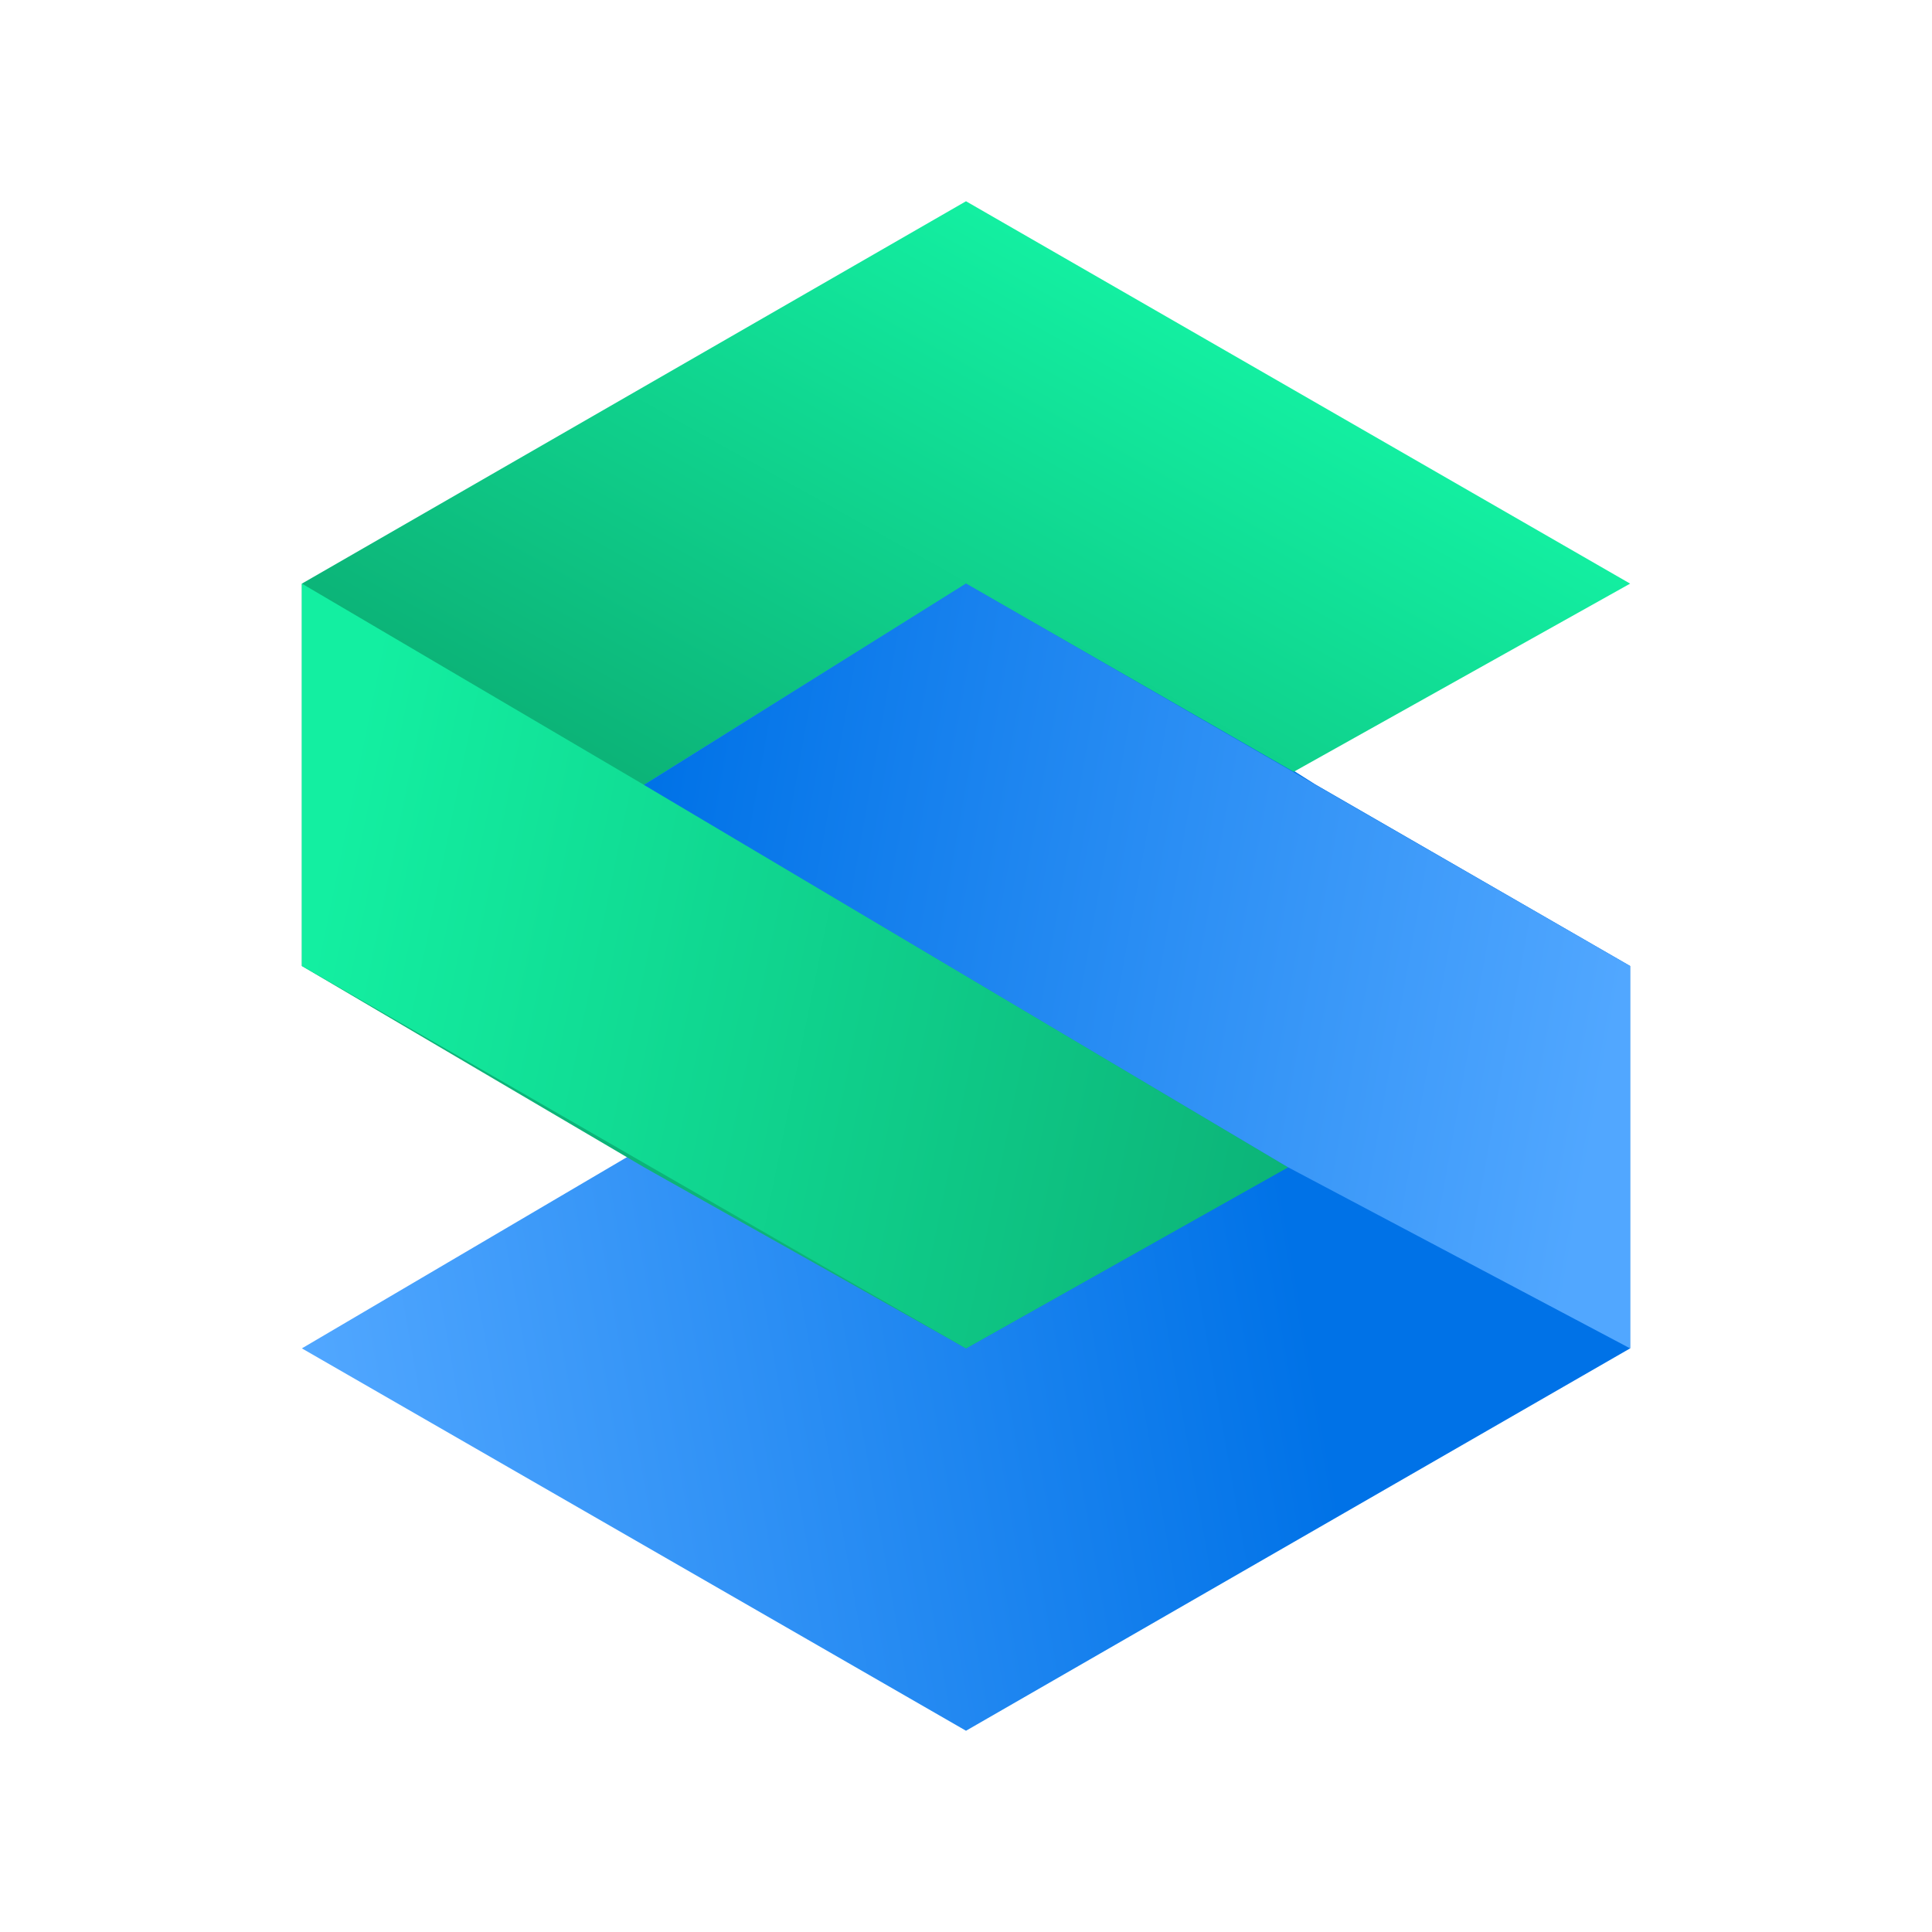
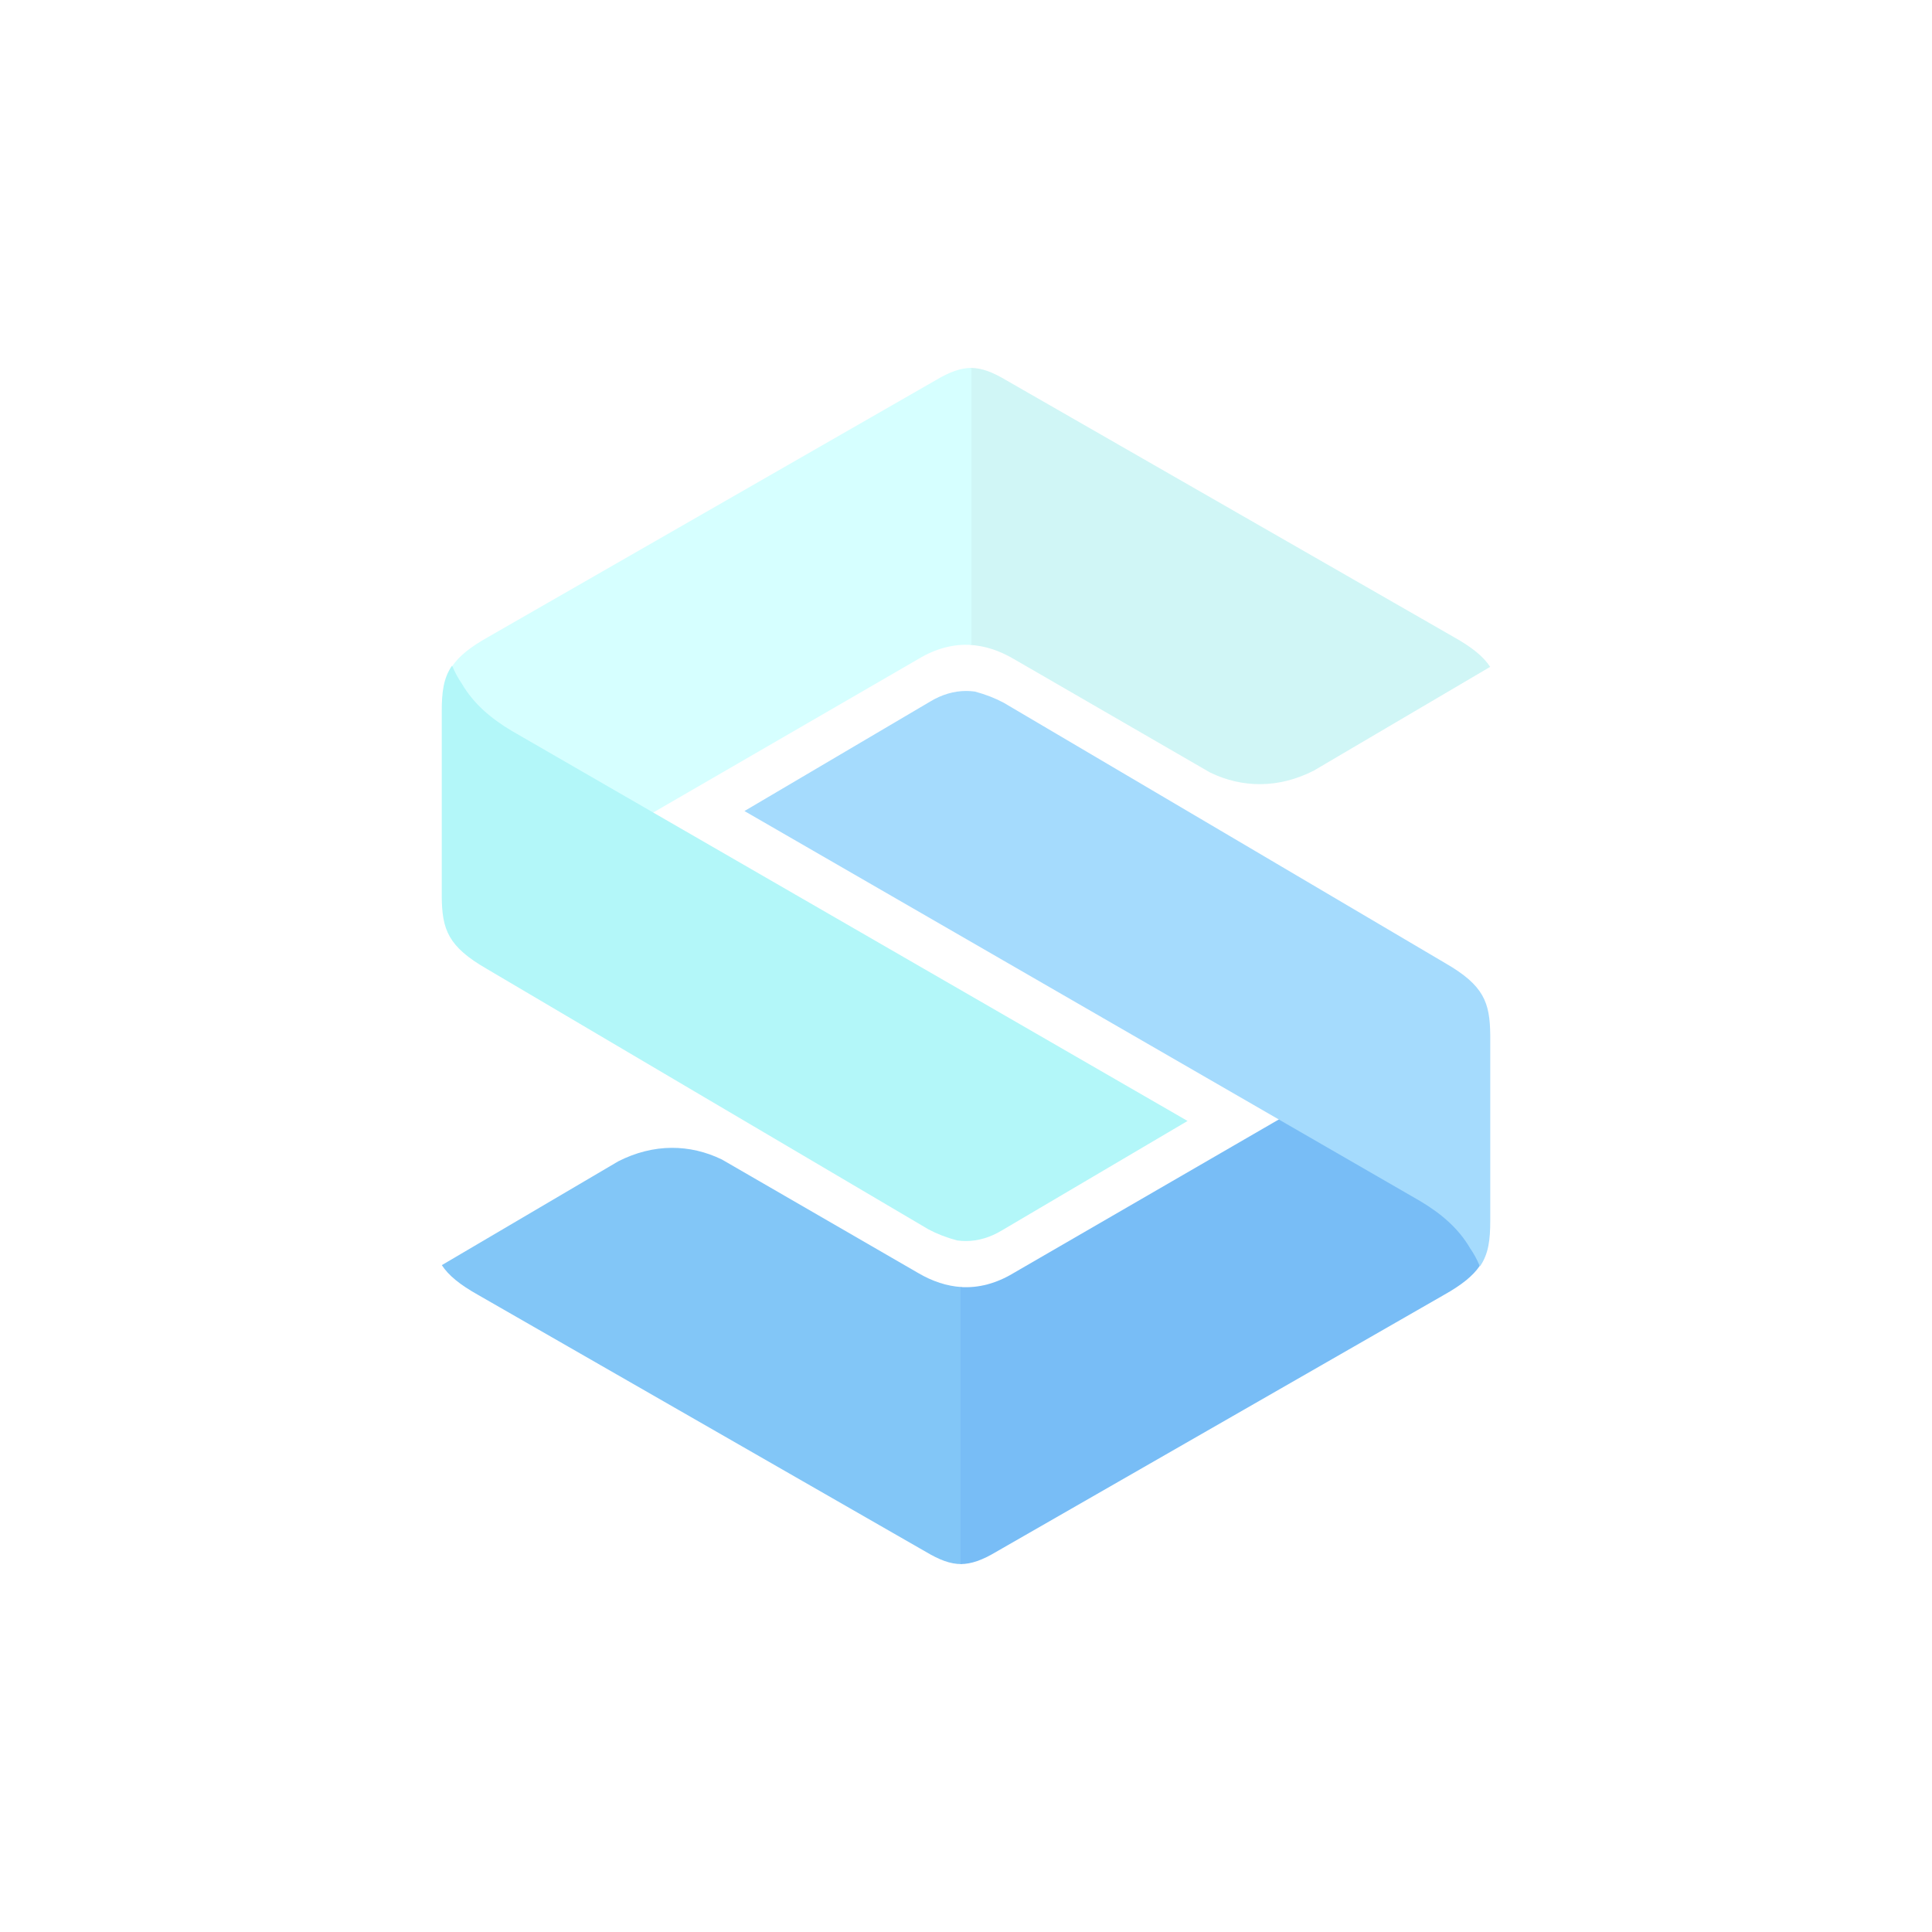
- <svg xmlns="http://www.w3.org/2000/svg" xmlns:xlink="http://www.w3.org/1999/xlink" viewBox="0 0 96 96">
-   <defs>
-     <linearGradient id="b">
-       <stop offset="0" stop-color="#13efa1" />
-       <stop offset="1" stop-color="#0cb478" />
-     </linearGradient>
-     <linearGradient id="a">
-       <stop offset="0" stop-color="#51a7ff" />
-       <stop offset="1" stop-color="#0072e7" />
-     </linearGradient>
-     <linearGradient id="c" x1="31.25" x2="79.75" y1="99.125" y2="90.5" gradientTransform="translate(-16 -32)" gradientUnits="userSpaceOnUse" xlink:href="#a" />
-     <linearGradient id="d" x1="64" x2="48" y1="42.125" y2="70.75" gradientTransform="translate(-16 -32)" gradientUnits="userSpaceOnUse" xlink:href="#b" />
-     <linearGradient id="e" x1="31.354" x2="79.823" y1="80.177" y2="90.076" gradientTransform="translate(-16 -32)" gradientUnits="userSpaceOnUse" xlink:href="#b" />
-     <linearGradient id="f" x1="96.79" x2="48.386" y1="80" y2="71.338" gradientTransform="translate(-16 -32)" gradientUnits="userSpaceOnUse" xlink:href="#a" />
-   </defs>
-   <path fill="url(#c)" d="M48 28L16 47l16 10-17 10 33 19 33-19V48l-15.656-9.031z" />
-   <path fill="url(#d)" d="M48 10L15 29v19l17 10 16 9 16-9-32-19 16-10 16.283 9.35L81 29z" />
-   <path fill="url(#e)" d="M15 29v19l33 19 16-9-32-19z" />
-   <path fill="url(#f)" d="M48 29L32 39l32 19 17 9V48z" />
+ <svg xmlns="http://www.w3.org/2000/svg" height="640" width="640" viewBox="0 0 640 640" preserveAspectRatio="xMidYMid meet" version="1.1">
+   <path style="fill:#d0f6f6" d="m 417.468,259.763 c 5.986,-0.029 11.971,-1.542 17.708,-4.463 l 58.458,-34.392 c -2.227,-3.405 -5.952,-6.468 -12.129,-9.926 l -148.182,-85.029 c -4.496,-2.669 -8.095,-4.083 -11.816,-4.073 -19.05,18.761 -19.452,72.358 0,91.768 4.78,0.303 9.582,1.854 14.356,4.669 l 64.986,37.58 c 5.403,2.622 11.011,3.893 16.618,3.865 z" />
+   <path d="m 222.523,380.237 c -5.986,0.029 -11.971,1.542 -17.708,4.463 l -58.458,34.392 c 2.227,3.405 5.952,6.468 12.129,9.926 l 148.182,85.029 c 4.496,2.669 8.095,4.083 11.816,4.073 12.365,-27.335 22.783,-55.183 0,-91.768 -4.78,-0.303 -9.582,-1.854 -14.356,-4.669 L 239.142,384.103 c -5.403,-2.622 -11.011,-3.893 -16.618,-3.865 z" style="fill:#82c6f7" />
+   <path style="fill:#78bdf6" d="m 441.662,360.392 -105.844,61.291 c -5.763,3.495 -11.662,5.045 -17.597,4.669 v 91.769 c 3.536,-0.01 7.181,-1.307 11.816,-4.074 L 478.221,429.019 c 6.016,-3.369 9.705,-6.363 11.951,-9.663 0.278,-38.421 -20.265,-58.4 -48.51,-58.964 z" />
+   <path d="m 319.976,228.89 c -4.013,0.02 -8.026,1.205 -11.816,3.493 L 246.609,268.669 470.382,397.831 c 6.958,4.133 12.754,9.027 16.65,15.731 1.216,1.77 2.272,3.689 3.139,5.794 l 0.137,0.072 c 2.803,-4.118 3.356,-8.71 3.356,-15.103 v -61.407 c -0.107,-10.897 -2.116,-16.502 -14.936,-23.882 l -68.335,-40.315 -77.948,-45.954 c -2.728,-1.461 -6,-2.744 -9.473,-3.674 -0.996,-0.14 -1.996,-0.207 -2.995,-0.202 z" style="fill:#a5dbfd" />
+   <path d="m 198.338,279.608 105.844,-61.291 c 5.763,-3.495 11.662,-5.045 17.597,-4.669 v -91.769 c -3.536,0.01 -7.181,1.307 -11.816,4.074 L 161.779,210.981 c -6.016,3.369 -9.705,6.363 -11.951,9.663 0.429,38.421 25.922,59.107 48.51,58.964 z" style="fill:#d6ffff" />
+   <path style="fill:#b3f7f9" d="m 320.024,411.11 c 4.013,-0.02 8.026,-1.205 11.816,-3.493 l 61.552,-36.286 -223.773,-129.162 c -6.958,-4.133 -12.754,-9.027 -16.65,-15.731 -1.216,-1.77 -2.272,-3.689 -3.139,-5.794 l -0.137,-0.072 c -2.803,4.118 -3.356,8.71 -3.356,15.103 v 61.407 c 0.107,10.897 2.116,16.502 14.936,23.882 l 68.335,40.315 77.948,45.954 c 2.728,1.461 6,2.744 9.473,3.674 0.996,0.14 1.996,0.207 2.995,0.202 z" />
</svg>
